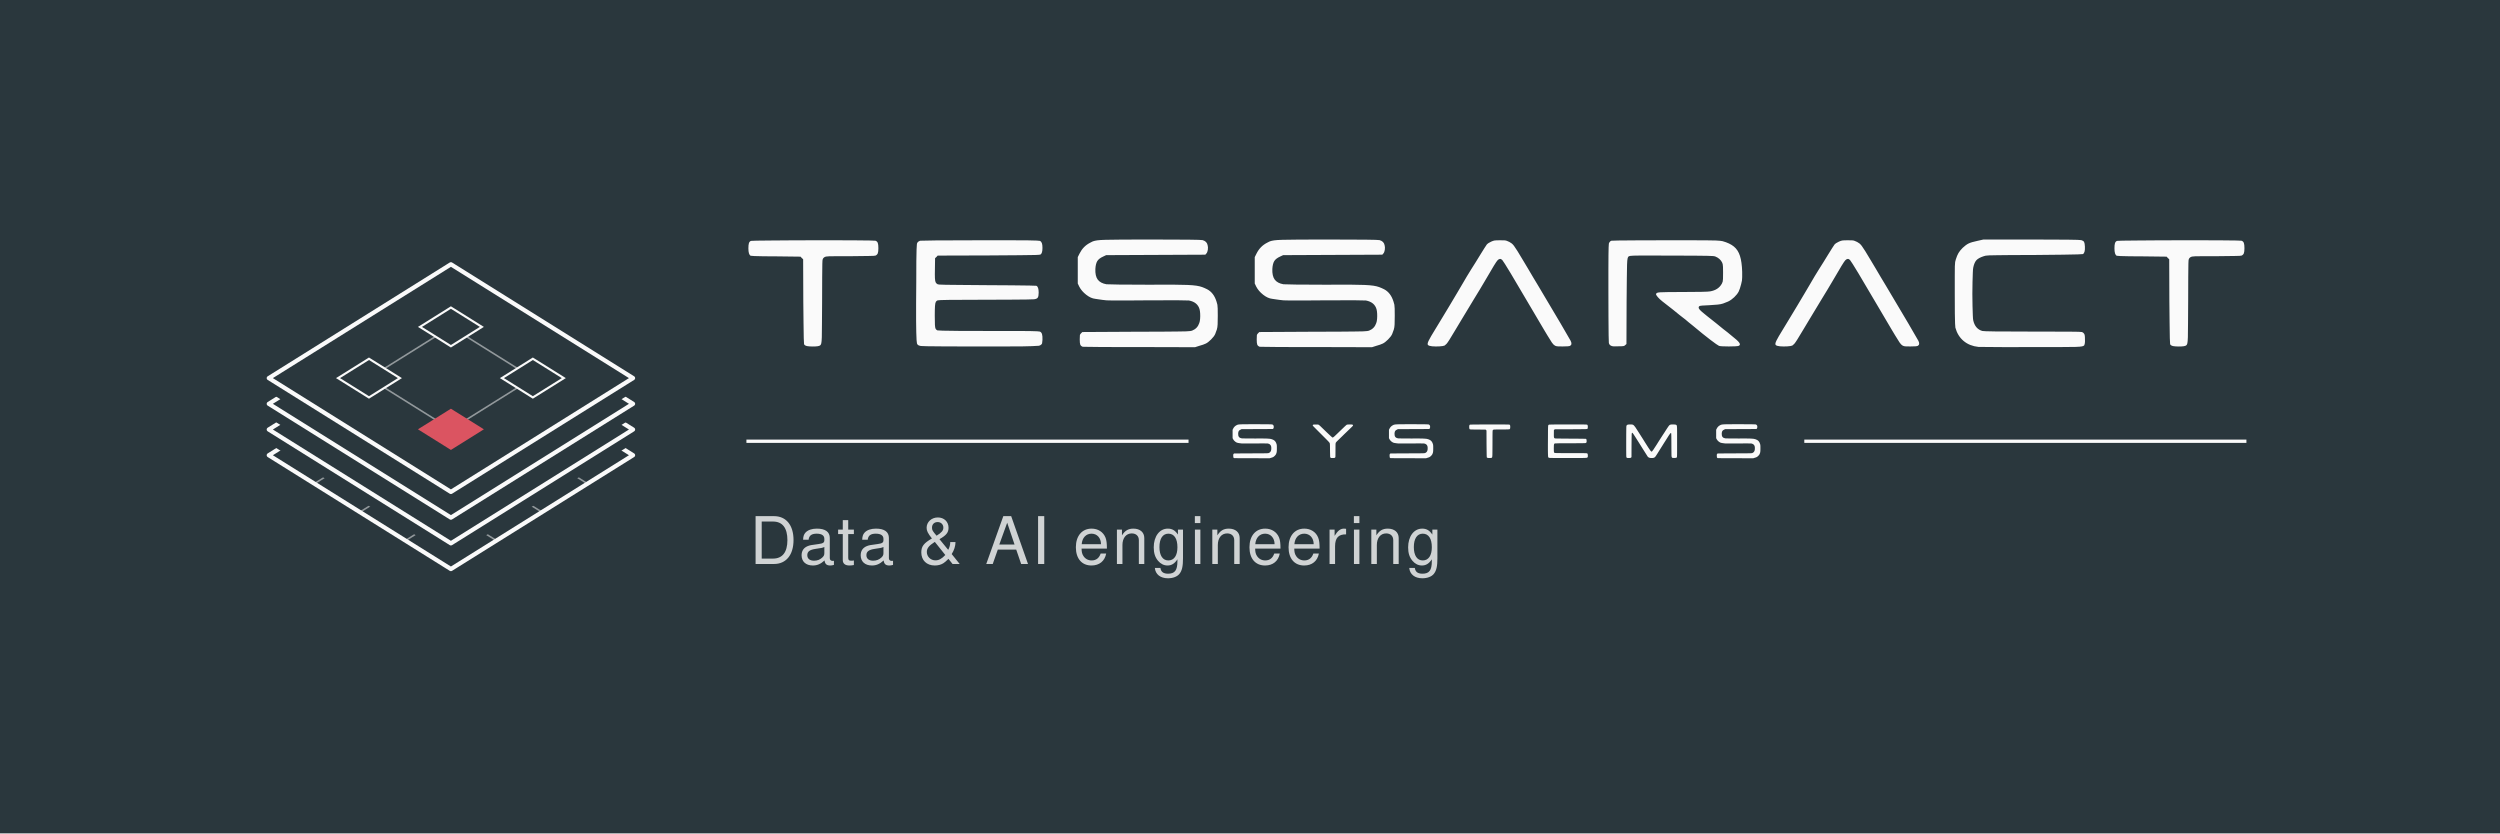
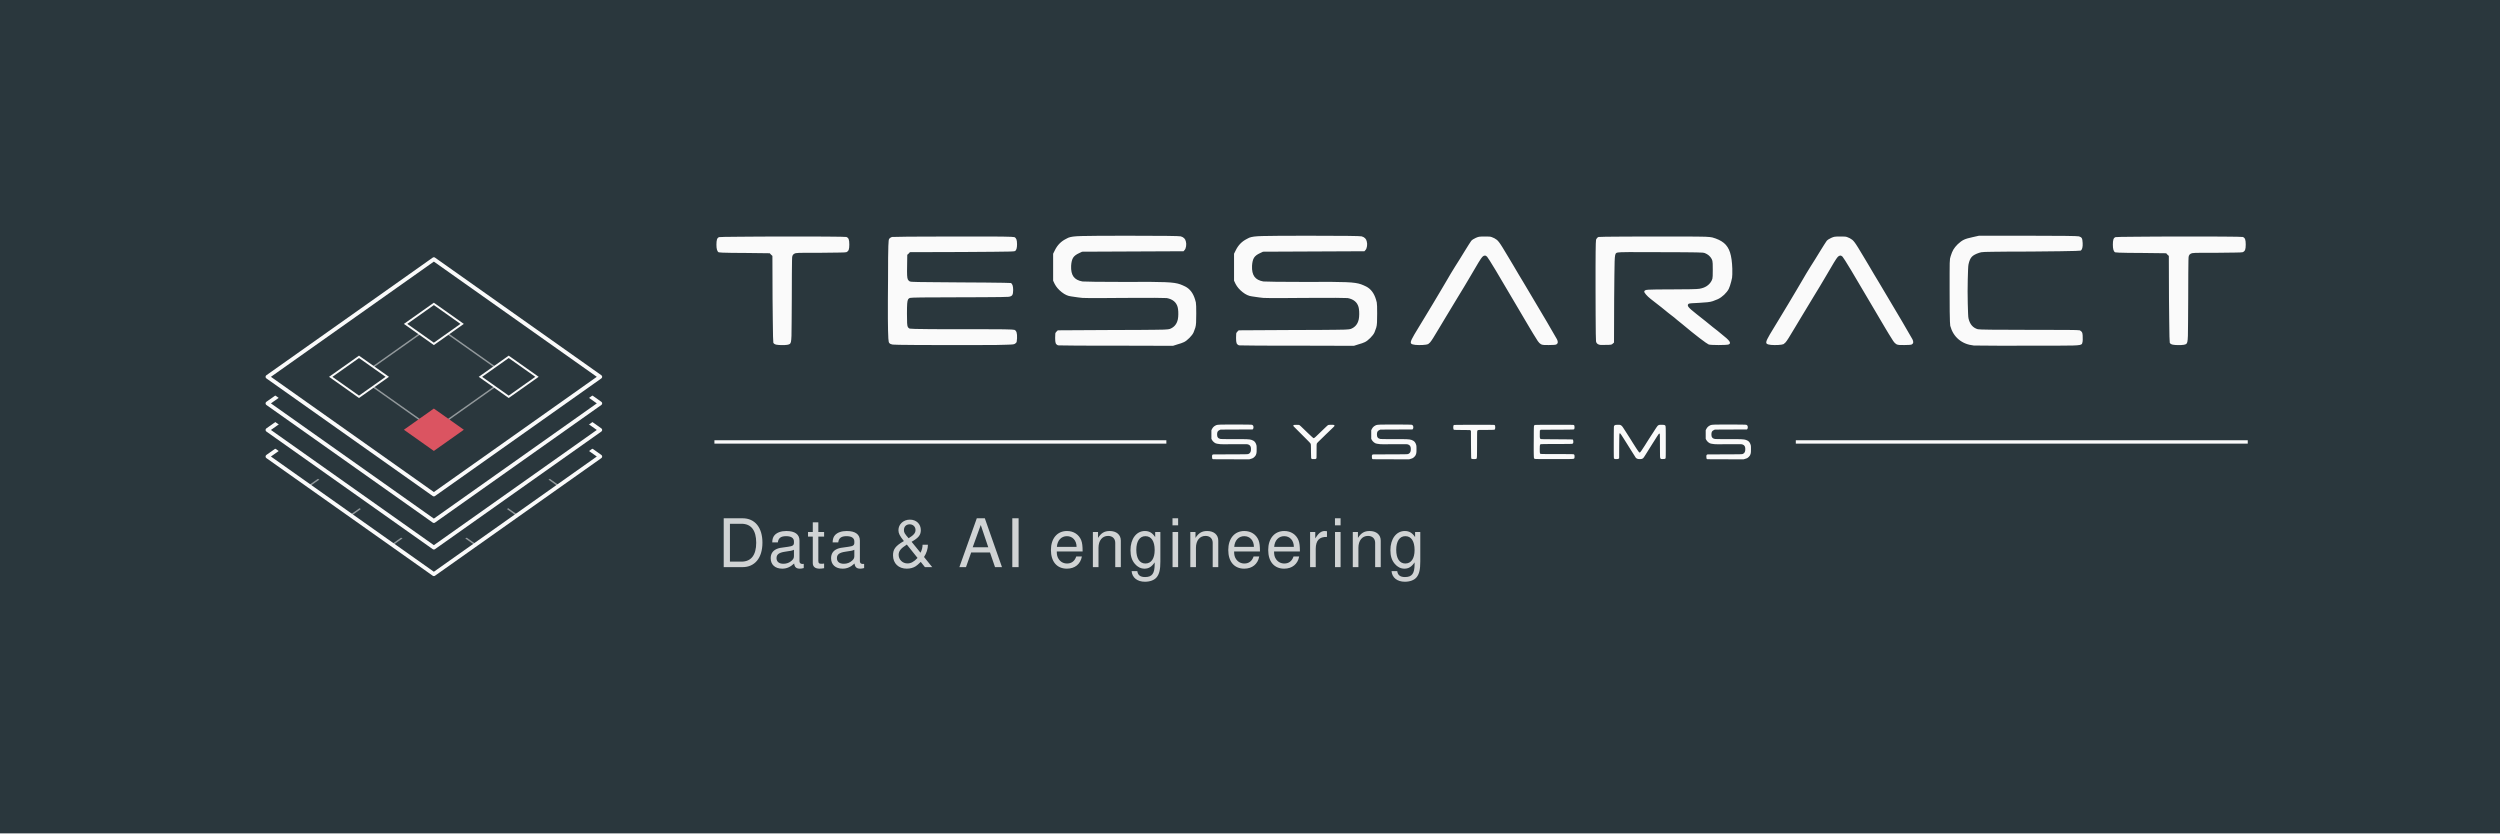
<svg xmlns="http://www.w3.org/2000/svg" viewBox="0 0 1500 500" width="1500" height="500" role="img" aria-label="Tessaract Systems">
  <defs>
    <mask id="xh_m0" maskUnits="userSpaceOnUse" x="0" y="0" width="760" height="610">
      <rect x="0" y="0" width="760" height="610" fill="#fff" />
-       <polygon points="200,210.75 370,317 200,423.25 30,317" fill="#000" stroke="#000" stroke-width="22" stroke-linejoin="round" />
-       <polygon points="200,186.75 370,293 200,399.25 30,293" fill="#000" stroke="#000" stroke-width="22" stroke-linejoin="round" />
-       <polygon points="200,162.75 370,269 200,375.25 30,269" fill="#000" stroke="#000" stroke-width="22" stroke-linejoin="round" />
+       <polygon points="200,198.37 370,318.58 200,438.78 30,318.58" fill="#000" stroke="#000" stroke-width="22" stroke-linejoin="round" />
+       <polygon points="200,171.22 370,291.42 200,411.63 30,291.42" fill="#000" stroke="#000" stroke-width="22" stroke-linejoin="round" />
+       <polygon points="200,144.06 370,264.27 200,384.48 30,264.27" fill="#000" stroke="#000" stroke-width="22" stroke-linejoin="round" />
    </mask>
    <mask id="xh_m1" maskUnits="userSpaceOnUse" x="0" y="0" width="760" height="610">
      <rect x="0" y="0" width="760" height="610" fill="#fff" />
-       <polygon points="200,186.75 370,293 200,399.25 30,293" fill="#000" stroke="#000" stroke-width="22" stroke-linejoin="round" />
-       <polygon points="200,162.75 370,269 200,375.25 30,269" fill="#000" stroke="#000" stroke-width="22" stroke-linejoin="round" />
+       <polygon points="200,171.22 370,291.42 200,411.63 30,291.42" fill="#000" stroke="#000" stroke-width="22" stroke-linejoin="round" />
+       <polygon points="200,144.06 370,264.27 200,384.48 30,264.27" fill="#000" stroke="#000" stroke-width="22" stroke-linejoin="round" />
    </mask>
    <mask id="xh_m2" maskUnits="userSpaceOnUse" x="0" y="0" width="760" height="610">
      <rect x="0" y="0" width="760" height="610" fill="#fff" />
-       <polygon points="200,162.75 370,269 200,375.25 30,269" fill="#000" stroke="#000" stroke-width="22" stroke-linejoin="round" />
+       <polygon points="200,144.06 370,264.27 200,384.48 30,264.27" fill="#000" stroke="#000" stroke-width="22" stroke-linejoin="round" />
    </mask>
  </defs>
  <rect width="1500" height="500" fill="#2A373D" />
-   <g transform="translate(152.3,148.3) scale(0.6426524) translate(-16,-146.75)">
+   <g transform="translate(152.3,146.13) scale(0.5870509) translate(-16,-128.06)">
    <g mask="url(#xh_m0)">
-       <polygon points="200,234.75 370,341 200,447.25 30,341" fill="none" stroke="#FAFAFA" stroke-width="4" stroke-linejoin="round" />
-       <path d="M72.5,367.56 L242.5,261.31 M115,394.12 L285,287.88 M157.5,420.69 L327.5,314.44 M157.5,261.31 L327.5,367.56 M115,287.88 L285,394.12 M72.5,314.44 L242.5,420.69" fill="none" stroke="#FAFAFA" stroke-width="1.5" stroke-linecap="round" opacity=".5" />
+       <polygon points="200,225.52 370,345.73 200,465.94 30,345.73" fill="none" stroke="#FAFAFA" stroke-width="4" stroke-linejoin="round" />
+       <path d="M72.5,375.78 L242.5,255.57 M115,405.83 L285,285.63 M157.5,435.89 L327.5,315.68 M157.5,255.57 L327.5,375.78 M115,285.63 L285,405.83 M72.5,315.68 L242.5,435.89" fill="none" stroke="#FAFAFA" stroke-width="1.5" stroke-linecap="round" opacity=".5" />
    </g>
    <g mask="url(#xh_m1)">
-       <polygon points="200,210.75 370,317 200,423.25 30,317" fill="none" stroke="#FAFAFA" stroke-width="4" stroke-linejoin="round" />
-       <path d="M195.8,319.62 L191.5,263.88" fill="none" stroke="#FAFAFA" stroke-width="2" opacity=".75" />
-       <path d="M195.8,319.62 L289.2,314.38" fill="none" stroke="#FAFAFA" stroke-width="2" opacity=".75" />
-       <path d="M195.8,319.62 L106.5,322.25" fill="none" stroke="#FAFAFA" stroke-width="2" opacity=".75" />
-       <path d="M195.8,319.62 L204.2,372.75" fill="none" stroke="#FAFAFA" stroke-width="2" opacity=".75" />
-       <path d="M191.5,263.88 L289.2,314.38 M204.2,372.75 L106.5,322.25" fill="none" stroke="#FAFAFA" stroke-width="2" opacity=".75" />
-       <ellipse cx="191.5" cy="263.88" rx="10.8" ry="6.75" fill="#2A373D" stroke="#FAFAFA" stroke-width="2" />
-       <ellipse cx="289.2" cy="314.38" rx="10.8" ry="6.75" fill="#2A373D" stroke="#FAFAFA" stroke-width="2" />
-       <ellipse cx="106.5" cy="322.25" rx="10.8" ry="6.75" fill="#2A373D" stroke="#FAFAFA" stroke-width="2" />
-       <ellipse cx="204.2" cy="372.75" rx="10.8" ry="6.75" fill="#2A373D" stroke="#FAFAFA" stroke-width="2" />
-       <ellipse cx="195.8" cy="319.62" rx="15.6" ry="9.75" fill="#FAFAFA" stroke="#FAFAFA" stroke-width="2" />
+       <polygon points="200,198.37 370,318.58 200,438.78 30,318.58" fill="none" stroke="#FAFAFA" stroke-width="4" stroke-linejoin="round" />
+       <path d="M195.8,321.55 L191.5,258.47" fill="none" stroke="#FAFAFA" stroke-width="2" opacity=".75" />
+       <path d="M195.8,321.55 L289.2,315.61" fill="none" stroke="#FAFAFA" stroke-width="2" opacity=".75" />
+       <path d="M195.8,321.55 L106.5,324.52" fill="none" stroke="#FAFAFA" stroke-width="2" opacity=".75" />
+       <path d="M195.8,321.55 L204.2,381.65" fill="none" stroke="#FAFAFA" stroke-width="2" opacity=".75" />
+       <path d="M191.5,258.47 L289.2,315.61 M204.2,381.65 L106.5,324.52" fill="none" stroke="#FAFAFA" stroke-width="2" opacity=".75" />
+       <ellipse cx="191.5" cy="258.47" rx="10.8" ry="7.64" fill="#2A373D" stroke="#FAFAFA" stroke-width="2" />
+       <ellipse cx="289.2" cy="315.61" rx="10.8" ry="7.64" fill="#2A373D" stroke="#FAFAFA" stroke-width="2" />
+       <ellipse cx="106.5" cy="324.52" rx="10.8" ry="7.64" fill="#2A373D" stroke="#FAFAFA" stroke-width="2" />
+       <ellipse cx="204.2" cy="381.65" rx="10.8" ry="7.64" fill="#2A373D" stroke="#FAFAFA" stroke-width="2" />
+       <ellipse cx="195.8" cy="321.55" rx="15.6" ry="11.03" fill="#FAFAFA" stroke="#FAFAFA" stroke-width="2" />
    </g>
    <g mask="url(#xh_m2)">
-       <polygon points="200,186.75 370,293 200,399.25 30,293" fill="none" stroke="#FAFAFA" stroke-width="4" stroke-linejoin="round" />
-       <polygon points="200,220.75 315.6,293 200,365.25 84.4,293" fill="none" stroke="#FAFAFA" stroke-width="2" stroke-dasharray="7 8" opacity=".75" />
-       <polygon points="200,259 254.4,293 200,327 145.6,293" fill="none" stroke="#FAFAFA" stroke-width="2" opacity=".75" />
-       <ellipse cx="200" cy="293" rx="9.6" ry="6" fill="#DB5461" />
+       <polygon points="200,171.22 370,291.42 200,411.63 30,291.42" fill="none" stroke="#FAFAFA" stroke-width="4" stroke-linejoin="round" />
+       <polygon points="200,209.68 315.6,291.42 200,373.17 84.4,291.42" fill="none" stroke="#FAFAFA" stroke-width="2" stroke-dasharray="7 8" opacity=".75" />
+       <polygon points="200,252.96 254.4,291.42 200,329.89 145.6,291.42" fill="none" stroke="#FAFAFA" stroke-width="2" opacity=".75" />
+       <ellipse cx="200" cy="291.42" rx="9.6" ry="6.79" fill="#DB5461" />
    </g>
    <g>
-       <polygon points="200,162.75 370,269 200,375.25 30,269" fill="none" stroke="#FAFAFA" stroke-width="4" stroke-linejoin="round" />
-       <polygon points="200,221.19 276.5,269 200,316.81 123.5,269" fill="none" stroke="#FAFAFA" stroke-width="1.5" opacity=".5" />
-       <polygon points="200,203.12 228.9,221.19 200,239.25 171.1,221.19" fill="#2A373D" stroke="#FAFAFA" stroke-width="2" />
-       <polygon points="276.5,250.94 305.4,269 276.5,287.06 247.6,269" fill="#2A373D" stroke="#FAFAFA" stroke-width="2" />
-       <polygon points="123.5,250.94 152.4,269 123.5,287.06 94.6,269" fill="#2A373D" stroke="#FAFAFA" stroke-width="2" />
-       <polygon points="200,298.75 228.9,316.81 200,334.88 171.1,316.81" fill="#DB5461" stroke="#DB5461" stroke-width="2" />
+       <polygon points="200,144.06 370,264.27 200,384.48 30,264.27" fill="none" stroke="#FAFAFA" stroke-width="4" stroke-linejoin="round" />
+       <polygon points="200,210.18 276.5,264.27 200,318.36 123.5,264.27" fill="none" stroke="#FAFAFA" stroke-width="1.5" opacity=".5" />
+       <polygon points="200,189.74 228.9,210.18 200,230.61 171.1,210.18" fill="#2A373D" stroke="#FAFAFA" stroke-width="2" />
+       <polygon points="276.5,243.84 305.4,264.27 276.5,284.71 247.6,264.27" fill="#2A373D" stroke="#FAFAFA" stroke-width="2" />
+       <polygon points="123.5,243.84 152.4,264.27 123.5,284.71 94.6,264.27" fill="#2A373D" stroke="#FAFAFA" stroke-width="2" />
+       <polygon points="200,297.93 228.9,318.36 200,338.8 171.1,318.36" fill="#DB5461" stroke="#DB5461" stroke-width="2" />
    </g>
  </g>
-   <g transform="translate(447.85,143.71) scale(0.45) translate(-0,-699.26)">wordmark: the generator composes this with a freshly drawn mark.
+   <g transform="translate(428.65,141.44) scale(0.46) translate(-0,-699.26)">wordmark: the generator composes this with a freshly drawn mark.
<path d="M76.852 -3.034Q76.65 -3.236 76.448 -11.123Q76.245 -19.011 76.144 -31.853Q76.043 -44.696 75.841 -60.268L75.639 -116.289L73.819 -117.907L72.201 -119.728L39.437 -120.132Q30.336 -120.132 22.853 -120.233Q15.37 -120.334 10.618 -120.537Q5.865 -120.739 5.663 -120.941Q2.629 -122.357 2.629 -130.851Q2.629 -135.502 3.337 -137.727Q4.045 -139.952 6.067 -140.761Q6.472 -140.963 13.55 -141.064Q20.629 -141.165 32.46 -141.266Q44.291 -141.368 58.853 -141.469Q73.414 -141.57 88.987 -141.57Q104.559 -141.57 119.121 -141.57Q133.682 -141.57 145.513 -141.469Q157.345 -141.368 164.524 -141.266Q171.704 -141.165 172.108 -140.963Q174.333 -140.154 175.142 -138.031Q175.951 -135.907 175.951 -131.053Q175.951 -126.199 175.142 -124.177Q174.333 -122.154 172.108 -121.143Q171.299 -120.739 162.906 -120.638Q154.513 -120.537 138.132 -120.334Q126.806 -120.334 120.334 -120.334Q113.863 -120.334 110.526 -120.233Q107.189 -120.132 105.975 -119.829Q104.762 -119.525 104.155 -119.121Q102.335 -118.11 101.728 -116.289Q101.323 -115.683 101.222 -110.121Q101.121 -104.559 101.02 -92.627Q100.919 -80.695 100.919 -60.673Q100.717 -41.257 100.717 -29.629Q100.717 -18 100.515 -12.135Q100.312 -6.27 99.807 -4.146Q99.301 -2.022 98.29 -1.416Q98.088 -1.213 97.076 -0.809Q95.661 -0.202 91.717 0.0Q87.773 0.202 83.931 -0.101Q80.088 -0.404 79.077 -1.011Q77.257 -1.82 76.852 -3.034Z M228.284 -2.427Q227.677 -3.034 227.374 -4.146Q227.071 -5.258 226.869 -8.595Q226.666 -11.932 226.464 -19.213Q226.262 -23.662 226.262 -34.078Q226.262 -44.493 226.262 -58.044Q226.262 -71.594 226.464 -85.751Q226.464 -103.548 226.565 -113.863Q226.666 -124.177 226.869 -129.233Q227.071 -134.289 227.273 -136.008Q227.475 -137.727 227.88 -138.334Q229.093 -140.154 231.52 -140.963Q232.734 -141.165 252.452 -141.368Q272.171 -141.57 311.406 -141.57Q335.877 -141.57 351.248 -141.57Q366.618 -141.57 375.112 -141.469Q383.606 -141.368 387.045 -141.165Q390.483 -140.963 391.292 -140.761Q393.112 -139.952 393.921 -137.828Q394.73 -135.705 394.73 -131.458Q394.73 -124.177 392.101 -122.559Q391.494 -122.154 385.123 -121.952Q378.753 -121.75 363.787 -121.649Q348.821 -121.548 322.731 -121.346L254.98 -121.143L253.362 -119.323L251.542 -117.705L251.34 -103.346Q251.138 -95.256 251.34 -91.211Q251.542 -87.167 252.25 -85.65Q252.958 -84.133 254.576 -83.122Q255.182 -82.717 257.407 -82.515Q259.632 -82.313 266.002 -82.212Q272.373 -82.11 285.519 -82.009Q298.665 -81.908 321.114 -81.706Q338.911 -81.706 353.675 -81.504Q368.438 -81.301 377.438 -81.2Q386.438 -81.099 386.64 -80.897Q389.674 -79.481 389.674 -71.796Q389.674 -66.942 388.46 -65.122Q387.247 -63.302 383.404 -62.897Q382.393 -62.695 373.292 -62.594Q364.191 -62.493 349.832 -62.392Q335.473 -62.291 318.484 -62.291Q285.317 -62.291 270.755 -62.088Q256.194 -61.886 254.98 -61.482Q253.362 -60.875 252.553 -59.459Q251.744 -58.044 251.441 -53.999Q251.138 -49.954 251.138 -41.055Q251.138 -32.763 251.34 -28.82Q251.542 -24.876 252.25 -23.561Q252.958 -22.247 254.576 -21.438Q255.182 -21.235 261.755 -21.033Q268.328 -20.831 282.991 -20.73Q297.653 -20.629 322.731 -20.629Q343.765 -20.629 356.91 -20.629Q370.056 -20.629 377.337 -20.528Q384.618 -20.426 387.55 -20.224Q390.483 -20.022 391.292 -19.82Q393.314 -19.011 394.123 -16.483Q394.932 -13.955 394.73 -8.696Q394.528 -5.258 394.224 -4.146Q393.921 -3.034 392.707 -2.225Q391.696 -1.213 389.775 -0.91Q387.854 -0.607 380.573 -0.404Q377.539 -0.202 368.337 -0.101Q359.135 0.0 345.888 0.0Q332.641 0.0 317.574 0.0Q302.507 0.0 287.845 0.0Q273.182 0.0 260.845 -0.101Q248.508 -0.202 240.823 -0.303Q233.138 -0.404 232.531 -0.607Q229.7 -1.011 228.284 -2.427Z M444.434 -9.303Q444.434 -13.955 444.636 -15.067Q444.838 -16.179 446.052 -17.393L447.872 -19.213L519.466 -19.618Q539.892 -19.618 553.24 -19.719Q566.588 -19.82 574.476 -19.921Q582.363 -20.022 586.206 -20.123Q590.048 -20.224 591.666 -20.528Q593.284 -20.831 594.093 -21.033Q601.374 -23.865 603.801 -31.145Q604.61 -33.168 604.913 -36.707Q605.217 -40.246 605.014 -43.786Q604.812 -47.325 604.205 -49.549Q601.576 -59.055 590.048 -61.279Q588.228 -61.482 574.678 -61.583Q561.128 -61.684 534.027 -61.482Q516.837 -61.279 506.118 -61.279Q495.399 -61.279 489.332 -61.279Q483.264 -61.279 480.13 -61.482Q476.995 -61.684 474.77 -62.088Q471.939 -62.493 469.107 -62.897Q466.276 -63.302 465.063 -63.504Q459.198 -64.111 453.029 -68.965Q446.861 -73.819 443.827 -79.684L441.805 -83.931V-119.121L444.232 -123.975Q449.085 -133.682 458.389 -138.334Q459.4 -138.941 460.31 -139.345Q461.22 -139.75 462.029 -140.154Q464.254 -140.963 467.793 -141.469Q471.332 -141.974 478.815 -142.176Q486.298 -142.379 500.455 -142.48Q514.612 -142.581 538.072 -142.581Q605.823 -142.581 608.25 -141.772Q613.913 -140.154 614.924 -135.098Q615.733 -132.267 615.228 -128.93Q614.722 -125.593 613.306 -123.975L611.891 -122.357L479.624 -121.75L475.781 -119.93Q469.916 -117.301 467.793 -113.761Q465.669 -110.222 465.265 -103.346Q464.86 -94.043 468.4 -89.189Q471.939 -84.335 480.029 -82.919Q482.051 -82.717 496.714 -82.515Q511.376 -82.313 536.252 -82.313Q555.263 -82.515 567.701 -82.414Q580.139 -82.313 587.824 -82.009Q595.509 -81.706 600.059 -80.998Q604.61 -80.29 607.644 -79.178Q610.677 -78.066 614.318 -76.245Q623.216 -71.594 626.857 -59.662Q627.666 -57.437 627.969 -55.617Q628.272 -53.797 628.373 -50.561Q628.475 -47.325 628.475 -40.853Q628.475 -33.37 628.272 -29.325Q628.07 -25.28 627.261 -22.651Q626.452 -20.022 625.036 -16.584Q623.621 -13.348 619.576 -9.303Q615.531 -5.258 612.497 -3.843Q611.284 -3.236 608.756 -2.326Q606.228 -1.416 603.801 -0.809L598.138 1.011L523.915 0.809Q508.545 0.809 494.994 0.809Q481.444 0.809 471.029 0.708Q460.613 0.607 454.546 0.506Q448.479 0.404 448.276 0.404Q445.85 -0.607 445.142 -2.427Q444.434 -4.247 444.434 -9.303Z M680.403 -9.303Q680.403 -13.955 680.606 -15.067Q680.808 -16.179 682.021 -17.393L683.841 -19.213L755.435 -19.618Q775.862 -19.618 789.21 -19.719Q802.558 -19.82 810.445 -19.921Q818.333 -20.022 822.175 -20.123Q826.018 -20.224 827.636 -20.528Q829.254 -20.831 830.063 -21.033Q837.343 -23.865 839.77 -31.145Q840.579 -33.168 840.883 -36.707Q841.186 -40.246 840.984 -43.786Q840.782 -47.325 840.175 -49.549Q837.546 -59.055 826.018 -61.279Q824.198 -61.482 810.647 -61.583Q797.097 -61.684 769.997 -61.482Q752.806 -61.279 742.087 -61.279Q731.368 -61.279 725.301 -61.279Q719.234 -61.279 716.099 -61.482Q712.964 -61.684 710.74 -62.088Q707.908 -62.493 705.077 -62.897Q702.245 -63.302 701.032 -63.504Q695.167 -64.111 688.999 -68.965Q682.83 -73.819 679.797 -79.684L677.774 -83.931V-119.121L680.201 -123.975Q685.055 -133.682 694.358 -138.334Q695.369 -138.941 696.279 -139.345Q697.189 -139.75 697.998 -140.154Q700.223 -140.963 703.762 -141.469Q707.302 -141.974 714.785 -142.176Q722.267 -142.379 736.424 -142.48Q750.581 -142.581 774.042 -142.581Q841.793 -142.581 844.22 -141.772Q849.883 -140.154 850.894 -135.098Q851.703 -132.267 851.197 -128.93Q850.691 -125.593 849.276 -123.975L847.86 -122.357L715.593 -121.75L711.751 -119.93Q705.886 -117.301 703.762 -113.761Q701.639 -110.222 701.234 -103.346Q700.83 -94.043 704.369 -89.189Q707.908 -84.335 715.998 -82.919Q718.02 -82.717 732.683 -82.515Q747.346 -82.313 772.221 -82.313Q791.232 -82.515 803.67 -82.414Q816.108 -82.313 823.793 -82.009Q831.478 -81.706 836.029 -80.998Q840.579 -80.29 843.613 -79.178Q846.647 -78.066 850.287 -76.245Q859.186 -71.594 862.826 -59.662Q863.635 -57.437 863.938 -55.617Q864.242 -53.797 864.343 -50.561Q864.444 -47.325 864.444 -40.853Q864.444 -33.37 864.242 -29.325Q864.039 -25.28 863.231 -22.651Q862.422 -20.022 861.006 -16.584Q859.59 -13.348 855.545 -9.303Q851.5 -5.258 848.467 -3.843Q847.253 -3.236 844.725 -2.326Q842.197 -1.416 839.77 -0.809L834.108 1.011L759.885 0.809Q744.514 0.809 730.964 0.809Q717.414 0.809 706.998 0.708Q696.583 0.607 690.515 0.506Q684.448 0.404 684.246 0.404Q681.819 -0.607 681.111 -2.427Q680.403 -4.247 680.403 -9.303Z M918.193 -22.449Q921.631 -28.112 926.788 -36.606Q931.945 -45.1 937.406 -54.201Q942.866 -63.302 947.518 -71.189Q952.17 -79.077 954.799 -83.526Q957.226 -87.975 960.664 -93.537Q964.102 -99.099 966.327 -102.739Q968.551 -106.177 972.192 -112.042Q975.832 -117.907 978.663 -122.559Q981.495 -127.211 984.023 -131.154Q986.551 -135.098 987.158 -135.907Q988.978 -137.929 993.023 -139.75Q995.652 -140.963 997.472 -141.266Q999.292 -141.57 1004.955 -141.57Q1008.798 -141.57 1010.618 -141.469Q1012.438 -141.368 1013.752 -140.862Q1015.067 -140.356 1017.292 -139.345Q1019.112 -138.334 1020.426 -137.323Q1021.741 -136.311 1023.46 -134.087Q1025.179 -131.862 1028.112 -127.109Q1031.044 -122.357 1036.1 -113.863Q1038.527 -109.818 1041.965 -104.054Q1045.403 -98.29 1048.943 -92.223Q1052.482 -86.155 1055.516 -81.301Q1074.324 -49.752 1085.65 -30.539Q1096.975 -11.326 1098.998 -7.483Q1101.425 -2.629 1098.189 -0.809Q1096.773 0.0 1088.279 0.0Q1084.436 0.0 1082.11 -0.101Q1079.785 -0.202 1078.167 -1.011Q1075.942 -2.225 1073.92 -5.258Q1071.897 -8.292 1067.852 -14.966Q1066.639 -16.988 1063.605 -22.044Q1060.572 -27.1 1056.729 -33.673Q1052.886 -40.246 1049.044 -46.718Q1028.82 -81.301 1019.112 -97.38Q1009.404 -113.458 1007.786 -115.278Q1004.753 -118.312 1001.517 -114.874Q1000.303 -113.66 996.461 -107.391Q992.618 -101.121 987.764 -92.627Q986.753 -91.009 984.124 -86.459Q981.495 -81.908 977.753 -75.74Q974.012 -69.571 970.169 -63.302Q966.327 -56.83 961.675 -49.246Q957.023 -41.662 952.877 -34.685Q948.732 -27.707 945.9 -23.056Q940.237 -13.55 937.507 -9.202Q934.777 -4.854 933.462 -3.438Q932.148 -2.022 930.934 -1.213Q929.114 -0.404 924.058 -0.101Q919.002 0.202 914.35 -0.202Q910.103 -0.607 908.789 -1.921Q907.474 -3.236 909.699 -7.786Q911.923 -12.337 918.193 -22.449Z M1149.915 -4.854Q1149.713 -5.461 1149.612 -14.865Q1149.511 -24.269 1149.41 -39.235Q1149.309 -54.201 1149.309 -71.998Q1149.309 -90.605 1149.309 -102.537Q1149.309 -114.469 1149.41 -121.548Q1149.511 -128.626 1149.612 -132.165Q1149.713 -135.705 1149.915 -136.918Q1150.117 -138.132 1150.522 -138.536Q1151.533 -140.356 1153.151 -140.963Q1153.556 -141.165 1162.657 -141.266Q1171.757 -141.368 1187.836 -141.469Q1203.914 -141.57 1225.756 -141.57Q1246.587 -141.57 1259.935 -141.57Q1273.283 -141.57 1281.07 -141.469Q1288.856 -141.368 1292.698 -141.266Q1296.541 -141.165 1298.361 -140.862Q1300.181 -140.559 1301.597 -140.356Q1311.103 -137.727 1316.664 -133.177Q1322.226 -128.626 1324.754 -120.638Q1327.282 -112.649 1327.686 -99.503Q1327.686 -94.852 1327.686 -92.324Q1327.686 -89.796 1327.383 -87.874Q1327.08 -85.953 1326.271 -82.919Q1325.664 -80.29 1324.653 -77.358Q1323.642 -74.425 1323.035 -73.212Q1321.012 -69.369 1317.069 -65.628Q1313.125 -61.886 1308.878 -59.864Q1305.237 -58.246 1302.204 -57.235Q1299.17 -56.223 1295.024 -55.819Q1290.878 -55.414 1284.002 -55.01Q1271.665 -54.605 1270.654 -53.797Q1268.632 -52.179 1270.654 -49.549Q1272.676 -46.92 1280.968 -40.449Q1284.002 -38.022 1286.732 -35.898Q1289.463 -33.774 1293.103 -30.842Q1296.743 -27.909 1302.406 -23.258Q1305.035 -21.235 1308.271 -18.707Q1311.507 -16.179 1313.529 -14.359Q1321.619 -8.09 1323.743 -5.056Q1325.866 -2.022 1323.035 -0.809Q1322.024 -0.404 1318.282 -0.202Q1314.541 0.0 1309.889 0.0Q1305.237 0.0 1301.395 -0.202Q1297.552 -0.404 1296.743 -0.809Q1294.519 -1.82 1285.215 -8.899Q1275.912 -15.977 1262.16 -27.505Q1258.924 -30.134 1255.89 -32.561Q1252.857 -34.988 1251.845 -35.999Q1250.632 -36.808 1248.306 -38.729Q1245.98 -40.651 1243.756 -42.269Q1240.115 -45.302 1235.565 -48.943Q1231.014 -52.583 1221.307 -60.066Q1217.464 -63.1 1215.138 -65.83Q1212.813 -68.56 1212.813 -69.774Q1213.015 -70.785 1214.026 -71.392Q1215.037 -71.998 1218.475 -72.201Q1221.914 -72.403 1229.194 -72.504Q1236.475 -72.605 1249.216 -72.605Q1263.373 -72.605 1273.182 -72.807Q1282.991 -73.01 1284.811 -73.414Q1295.934 -75.234 1300.586 -83.728Q1301.395 -85.346 1301.698 -86.459Q1302.002 -87.571 1302.103 -90.099Q1302.204 -92.627 1302.204 -98.29Q1302.204 -103.548 1302.103 -106.076Q1302.002 -108.604 1301.698 -109.818Q1301.395 -111.031 1300.788 -112.245Q1297.957 -117.503 1291.889 -119.93Q1290.878 -120.334 1288.755 -120.537Q1286.631 -120.739 1281.07 -120.84Q1275.508 -120.941 1264.587 -121.042Q1253.666 -121.143 1234.857 -121.143Q1206.543 -121.346 1193.195 -121.244Q1179.847 -121.143 1178.431 -120.739Q1177.825 -120.537 1177.319 -120.435Q1176.813 -120.334 1176.409 -120.132Q1175.398 -119.525 1174.892 -117.301Q1174.387 -115.076 1174.184 -109.009Q1173.982 -102.941 1173.881 -91.211Q1173.78 -79.481 1173.578 -59.864L1173.375 -3.236L1171.757 -1.82Q1170.948 -0.809 1169.432 -0.506Q1167.915 -0.202 1162.454 -0.202Q1156.994 0.0 1155.376 -0.202Q1153.758 -0.404 1152.342 -1.213Q1150.32 -2.427 1149.915 -4.854Z M1381.84 -22.449Q1385.278 -28.112 1390.435 -36.606Q1395.592 -45.1 1401.053 -54.201Q1406.513 -63.302 1411.165 -71.189Q1415.817 -79.077 1418.446 -83.526Q1420.873 -87.975 1424.311 -93.537Q1427.749 -99.099 1429.974 -102.739Q1432.198 -106.177 1435.839 -112.042Q1439.479 -117.907 1442.31 -122.559Q1445.142 -127.211 1447.67 -131.154Q1450.198 -135.098 1450.805 -135.907Q1452.625 -137.929 1456.67 -139.75Q1459.299 -140.963 1461.119 -141.266Q1462.939 -141.57 1468.602 -141.57Q1472.444 -141.57 1474.265 -141.469Q1476.085 -141.368 1477.399 -140.862Q1478.714 -140.356 1480.939 -139.345Q1482.759 -138.334 1484.073 -137.323Q1485.388 -136.311 1487.107 -134.087Q1488.826 -131.862 1491.759 -127.109Q1494.691 -122.357 1499.747 -113.863Q1502.174 -109.818 1505.612 -104.054Q1509.05 -98.29 1512.59 -92.223Q1516.129 -86.155 1519.162 -81.301Q1537.971 -49.752 1549.297 -30.539Q1560.622 -11.326 1562.645 -7.483Q1565.072 -2.629 1561.836 -0.809Q1560.42 0.0 1551.926 0.0Q1548.083 0.0 1545.757 -0.101Q1543.432 -0.202 1541.814 -1.011Q1539.589 -2.225 1537.567 -5.258Q1535.544 -8.292 1531.499 -14.966Q1530.286 -16.988 1527.252 -22.044Q1524.219 -27.1 1520.376 -33.673Q1516.533 -40.246 1512.691 -46.718Q1492.466 -81.301 1482.759 -97.38Q1473.051 -113.458 1471.433 -115.278Q1468.4 -118.312 1465.164 -114.874Q1463.95 -113.66 1460.108 -107.391Q1456.265 -101.121 1451.411 -92.627Q1450.4 -91.009 1447.771 -86.459Q1445.142 -81.908 1441.4 -75.74Q1437.659 -69.571 1433.816 -63.302Q1429.974 -56.83 1425.322 -49.246Q1420.67 -41.662 1416.524 -34.685Q1412.378 -27.707 1409.547 -23.056Q1403.884 -13.55 1401.154 -9.202Q1398.424 -4.854 1397.109 -3.438Q1395.795 -2.022 1394.581 -1.213Q1392.761 -0.404 1387.705 -0.101Q1382.649 0.202 1377.997 -0.202Q1373.75 -0.607 1372.436 -1.921Q1371.121 -3.236 1373.346 -7.786Q1375.57 -12.337 1381.84 -22.449Z M1611.944 -25.078Q1611.742 -26.494 1611.54 -30.64Q1611.337 -34.786 1611.236 -44.089Q1611.135 -53.392 1611.135 -70.178Q1611.135 -85.346 1611.135 -93.942Q1611.135 -102.537 1611.236 -106.683Q1611.337 -110.829 1611.641 -112.649Q1611.944 -114.469 1612.551 -116.087Q1614.169 -121.346 1616.09 -124.581Q1618.011 -127.817 1621.652 -131.458Q1625.899 -135.502 1629.64 -137.323Q1633.382 -139.143 1641.269 -140.761L1649.359 -142.581H1713.47Q1744.009 -142.581 1761.3 -142.379Q1778.592 -142.176 1779.805 -141.772Q1782.637 -140.963 1783.547 -139.345Q1784.457 -137.727 1784.659 -133.076Q1785.064 -124.986 1782.03 -123.166Q1781.423 -122.963 1775.255 -122.761Q1769.087 -122.559 1755.132 -122.357Q1741.177 -122.154 1717.11 -121.952Q1698.504 -121.952 1686.572 -121.851Q1674.639 -121.75 1667.662 -121.649Q1660.685 -121.548 1657.247 -121.447Q1653.808 -121.346 1652.393 -121.042Q1650.977 -120.739 1649.764 -120.334Q1642.887 -118.11 1640.056 -115.076Q1637.225 -112.042 1635.809 -105.368Q1635.404 -103.75 1635.202 -98.492Q1635 -93.234 1634.798 -85.751Q1634.595 -78.268 1634.595 -69.976Q1634.595 -61.684 1634.798 -54.201Q1635 -46.718 1635.202 -41.359Q1635.404 -35.999 1635.809 -34.583Q1638.438 -23.258 1647.943 -20.629Q1649.157 -20.224 1665.033 -20.022Q1680.909 -19.82 1714.683 -19.82Q1748.66 -19.82 1764.233 -19.719Q1779.805 -19.618 1780.817 -19.213Q1782.839 -18.404 1783.85 -16.584Q1784.457 -15.573 1784.659 -12.64Q1784.862 -9.708 1784.76 -6.674Q1784.659 -3.64 1784.053 -2.427Q1784.053 -2.225 1783.951 -1.921Q1783.85 -1.618 1783.648 -1.416Q1783.041 -0.607 1780.817 -0.101Q1778.592 0.404 1771.918 0.607Q1765.244 0.809 1751.492 0.809Q1737.739 0.809 1714.279 0.809Q1696.077 1.011 1680.302 0.91Q1664.527 0.809 1654.314 0.708Q1644.101 0.607 1642.685 0.607Q1630.955 -0.607 1622.966 -7.281Q1614.978 -13.955 1611.944 -25.078Z M1898.272 -3.034Q1898.07 -3.236 1897.868 -11.123Q1897.665 -19.011 1897.564 -31.853Q1897.463 -44.696 1897.261 -60.268L1897.059 -116.289L1895.238 -117.907L1893.62 -119.728L1860.857 -120.132Q1851.756 -120.132 1844.273 -120.233Q1836.79 -120.334 1832.038 -120.537Q1827.285 -120.739 1827.083 -120.941Q1824.049 -122.357 1824.049 -130.851Q1824.049 -135.502 1824.757 -137.727Q1825.465 -139.952 1827.487 -140.761Q1827.892 -140.963 1834.97 -141.064Q1842.049 -141.165 1853.88 -141.266Q1865.711 -141.368 1880.272 -141.469Q1894.834 -141.57 1910.407 -141.57Q1925.979 -141.57 1940.541 -141.57Q1955.102 -141.57 1966.933 -141.469Q1978.765 -141.368 1985.944 -141.266Q1993.124 -141.165 1993.528 -140.963Q1995.753 -140.154 1996.562 -138.031Q1997.371 -135.907 1997.371 -131.053Q1997.371 -126.199 1996.562 -124.177Q1995.753 -122.154 1993.528 -121.143Q1992.719 -120.739 1984.326 -120.638Q1975.933 -120.537 1959.551 -120.334Q1948.226 -120.334 1941.754 -120.334Q1935.282 -120.334 1931.945 -120.233Q1928.608 -120.132 1927.395 -119.829Q1926.181 -119.525 1925.575 -119.121Q1923.755 -118.11 1923.148 -116.289Q1922.743 -115.683 1922.642 -110.121Q1922.541 -104.559 1922.44 -92.627Q1922.339 -80.695 1922.339 -60.673Q1922.137 -41.257 1922.137 -29.629Q1922.137 -18 1921.934 -12.135Q1921.732 -6.27 1921.227 -4.146Q1920.721 -2.022 1919.71 -1.416Q1919.507 -1.213 1918.496 -0.809Q1917.081 -0.202 1913.137 0.0Q1909.193 0.202 1905.351 -0.101Q1901.508 -0.404 1900.497 -1.011Q1898.677 -1.82 1898.272 -3.034Z" fill="#FAFAFA" transform="translate(0,841.841)" />
    <path d="M3.581 -2.941Q3.581 -4.412 3.645 -4.764Q3.709 -5.116 4.092 -5.499L4.668 -6.075L27.304 -6.203Q33.763 -6.203 37.983 -6.235Q42.203 -6.267 44.697 -6.299Q47.191 -6.33 48.406 -6.362Q49.621 -6.394 50.132 -6.49Q50.644 -6.586 50.9 -6.65Q53.202 -7.545 53.969 -9.847Q54.225 -10.487 54.321 -11.606Q54.417 -12.725 54.353 -13.844Q54.289 -14.963 54.097 -15.666Q53.266 -18.672 49.621 -19.375Q49.045 -19.439 44.761 -19.471Q40.477 -19.503 31.908 -19.439Q26.473 -19.375 23.084 -19.375Q19.695 -19.375 17.777 -19.375Q15.858 -19.375 14.867 -19.439Q13.876 -19.503 13.173 -19.631Q12.277 -19.759 11.382 -19.887Q10.487 -20.015 10.103 -20.079Q8.249 -20.27 6.299 -21.805Q4.348 -23.34 3.389 -25.194L2.75 -26.537V-37.663L3.517 -39.198Q5.052 -42.267 7.993 -43.738Q8.313 -43.93 8.601 -44.058Q8.888 -44.186 9.144 -44.313Q9.847 -44.569 10.966 -44.729Q12.085 -44.889 14.451 -44.953Q16.817 -45.017 21.293 -45.049Q25.77 -45.081 33.187 -45.081Q54.608 -45.081 55.376 -44.825Q57.166 -44.313 57.486 -42.715Q57.742 -41.82 57.582 -40.765Q57.422 -39.709 56.974 -39.198L56.527 -38.686L14.707 -38.494L13.492 -37.919Q11.638 -37.088 10.966 -35.969Q10.295 -34.85 10.167 -32.676Q10.039 -29.734 11.158 -28.199Q12.277 -26.665 14.835 -26.217Q15.475 -26.153 20.11 -26.089Q24.746 -26.025 32.612 -26.025Q38.622 -26.089 42.555 -26.057Q46.488 -26.025 48.917 -25.929Q51.347 -25.834 52.786 -25.61Q54.225 -25.386 55.184 -25.034Q56.143 -24.683 57.294 -24.107Q60.108 -22.636 61.259 -18.864Q61.514 -18.16 61.61 -17.585Q61.706 -17.009 61.738 -15.986Q61.77 -14.963 61.77 -12.917Q61.77 -10.551 61.706 -9.272Q61.642 -7.993 61.387 -7.162Q61.131 -6.33 60.683 -5.243Q60.236 -4.22 58.957 -2.941Q57.678 -1.663 56.719 -1.215Q56.335 -1.023 55.536 -0.735Q54.736 -0.448 53.969 -0.256L52.179 0.32L28.711 0.256Q23.851 0.256 19.567 0.256Q15.283 0.256 11.99 0.224Q8.696 0.192 6.778 0.16Q4.86 0.128 4.796 0.128Q4.028 -0.192 3.805 -0.767Q3.581 -1.343 3.581 -2.941Z M132.855 -1.087 132.728 -5.307Q132.664 -7.034 132.632 -9.624Q132.6 -12.213 132.6 -14.068Q132.6 -16.05 132.536 -17.617Q132.472 -19.183 132.344 -19.631Q132.28 -19.951 131.96 -20.398Q131.641 -20.846 130.585 -21.997Q129.53 -23.148 127.292 -25.386Q125.054 -27.624 121.154 -31.525Q118.148 -34.53 115.591 -37.088Q113.033 -39.645 111.498 -41.212Q109.963 -42.779 109.836 -42.907Q109.516 -43.418 109.676 -43.898Q109.836 -44.377 110.347 -44.505Q110.539 -44.569 111.594 -44.633Q112.649 -44.697 113.928 -44.697Q115.846 -44.697 116.518 -44.633Q117.189 -44.569 117.637 -44.313Q117.893 -44.186 119.267 -42.939Q120.642 -41.692 122.241 -40.093Q125.758 -36.64 128.667 -33.89Q131.577 -31.141 133.399 -29.446Q135.221 -27.752 135.541 -27.56Q135.669 -27.496 135.797 -27.432Q135.925 -27.368 136.053 -27.304Q136.308 -27.24 136.852 -27.56Q137.396 -27.88 138.579 -28.935Q139.761 -29.99 141.968 -32.164Q144.174 -34.338 147.946 -37.919Q150.504 -40.413 152.518 -42.299Q154.533 -44.186 154.788 -44.313Q155.236 -44.569 155.939 -44.633Q156.643 -44.697 158.625 -44.761Q161.822 -44.825 162.749 -44.473Q163.677 -44.122 163.165 -43.035Q163.037 -42.779 162.046 -41.788Q161.055 -40.796 159.84 -39.645Q159.009 -38.878 157.666 -37.567Q156.323 -36.256 154.788 -34.786Q153.254 -33.315 151.911 -32.036Q150.568 -30.693 149.033 -29.191Q147.499 -27.688 146.124 -26.377Q144.749 -25.066 143.918 -24.235Q142.575 -23.02 141.552 -21.933Q140.529 -20.846 140.401 -20.526Q140.209 -20.142 140.113 -19.663Q140.017 -19.183 139.985 -17.872Q139.953 -16.562 139.953 -13.62Q139.953 -11.126 139.921 -8.409Q139.889 -5.691 139.889 -4.348L139.825 -1.151L139.25 -0.575Q138.866 -0.128 138.483 -0.064Q138.099 0.0 136.308 0.0Q134.582 0.0 134.166 -0.064Q133.751 -0.128 133.367 -0.512Z M212.062 -2.941Q212.062 -4.412 212.126 -4.764Q212.19 -5.116 212.573 -5.499L213.149 -6.075L235.785 -6.203Q242.243 -6.203 246.464 -6.235Q250.684 -6.267 253.178 -6.299Q255.672 -6.33 256.887 -6.362Q258.102 -6.394 258.613 -6.49Q259.125 -6.586 259.38 -6.65Q261.682 -7.545 262.45 -9.847Q262.706 -10.487 262.802 -11.606Q262.897 -12.725 262.833 -13.844Q262.77 -14.963 262.578 -15.666Q261.746 -18.672 258.102 -19.375Q257.526 -19.439 253.242 -19.471Q248.958 -19.503 240.389 -19.439Q234.954 -19.375 231.565 -19.375Q228.176 -19.375 226.257 -19.375Q224.339 -19.375 223.348 -19.439Q222.357 -19.503 221.653 -19.631Q220.758 -19.759 219.863 -19.887Q218.968 -20.015 218.584 -20.079Q216.73 -20.27 214.779 -21.805Q212.829 -23.34 211.87 -25.194L211.23 -26.537V-37.663L211.998 -39.198Q213.532 -42.267 216.474 -43.738Q216.794 -43.93 217.081 -44.058Q217.369 -44.186 217.625 -44.313Q218.328 -44.569 219.447 -44.729Q220.566 -44.889 222.932 -44.953Q225.298 -45.017 229.774 -45.049Q234.25 -45.081 241.668 -45.081Q263.089 -45.081 263.857 -44.825Q265.647 -44.313 265.967 -42.715Q266.223 -41.82 266.063 -40.765Q265.903 -39.709 265.455 -39.198L265.008 -38.686L223.188 -38.494L221.973 -37.919Q220.119 -37.088 219.447 -35.969Q218.776 -34.85 218.648 -32.676Q218.52 -29.734 219.639 -28.199Q220.758 -26.665 223.316 -26.217Q223.955 -26.153 228.591 -26.089Q233.227 -26.025 241.092 -26.025Q247.103 -26.089 251.036 -26.057Q254.968 -26.025 257.398 -25.929Q259.828 -25.834 261.267 -25.61Q262.706 -25.386 263.665 -25.034Q264.624 -24.683 265.775 -24.107Q268.588 -22.636 269.739 -18.864Q269.995 -18.16 270.091 -17.585Q270.187 -17.009 270.219 -15.986Q270.251 -14.963 270.251 -12.917Q270.251 -10.551 270.187 -9.272Q270.123 -7.993 269.867 -7.162Q269.612 -6.33 269.164 -5.243Q268.716 -4.22 267.437 -2.941Q266.159 -1.663 265.199 -1.215Q264.816 -1.023 264.016 -0.735Q263.217 -0.448 262.45 -0.256L260.659 0.32L237.192 0.256Q232.332 0.256 228.048 0.256Q223.763 0.256 220.47 0.224Q217.177 0.192 215.259 0.16Q213.341 0.128 213.277 0.128Q212.509 -0.192 212.285 -0.767Q212.062 -1.343 212.062 -2.941Z M341.656 -0.959Q341.592 -1.023 341.528 -3.517Q341.464 -6.011 341.432 -10.071Q341.4 -14.132 341.336 -19.055L341.272 -36.768L340.697 -37.28L340.185 -37.855L329.826 -37.983Q326.949 -37.983 324.583 -38.015Q322.217 -38.047 320.714 -38.111Q319.212 -38.175 319.148 -38.239Q318.188 -38.686 318.188 -41.372Q318.188 -42.843 318.412 -43.546Q318.636 -44.249 319.275 -44.505Q319.403 -44.569 321.641 -44.601Q323.879 -44.633 327.62 -44.665Q331.361 -44.697 335.965 -44.729Q340.569 -44.761 345.493 -44.761Q350.416 -44.761 355.02 -44.761Q359.624 -44.761 363.365 -44.729Q367.106 -44.697 369.376 -44.665Q371.646 -44.633 371.774 -44.569Q372.477 -44.313 372.733 -43.642Q372.989 -42.971 372.989 -41.436Q372.989 -39.901 372.733 -39.262Q372.477 -38.622 371.774 -38.303Q371.518 -38.175 368.864 -38.143Q366.211 -38.111 361.031 -38.047Q357.45 -38.047 355.404 -38.047Q353.358 -38.047 352.303 -38.015Q351.248 -37.983 350.864 -37.887Q350.48 -37.791 350.288 -37.663Q349.713 -37.343 349.521 -36.768Q349.393 -36.576 349.361 -34.818Q349.329 -33.059 349.297 -29.287Q349.265 -25.514 349.265 -19.183Q349.201 -13.045 349.201 -9.368Q349.201 -5.691 349.137 -3.837Q349.074 -1.982 348.914 -1.311Q348.754 -0.639 348.434 -0.448Q348.37 -0.384 348.05 -0.256Q347.603 -0.064 346.356 0.0Q345.109 0.064 343.894 -0.032Q342.679 -0.128 342.359 -0.32Q341.784 -0.575 341.656 -0.959Z M423.804 -0.767Q423.612 -0.959 423.516 -1.311Q423.42 -1.663 423.356 -2.718Q423.292 -3.773 423.228 -6.075Q423.164 -7.481 423.164 -10.775Q423.164 -14.068 423.164 -18.352Q423.164 -22.636 423.228 -27.112Q423.228 -32.739 423.26 -36.001Q423.292 -39.262 423.356 -40.86Q423.42 -42.459 423.484 -43.003Q423.548 -43.546 423.676 -43.738Q424.059 -44.313 424.827 -44.569Q425.21 -44.633 431.445 -44.697Q437.68 -44.761 450.085 -44.761Q457.822 -44.761 462.682 -44.761Q467.542 -44.761 470.227 -44.729Q472.913 -44.697 474 -44.633Q475.087 -44.569 475.343 -44.505Q475.918 -44.249 476.174 -43.578Q476.43 -42.907 476.43 -41.564Q476.43 -39.262 475.599 -38.75Q475.407 -38.622 473.392 -38.558Q471.378 -38.494 466.646 -38.463Q461.914 -38.431 453.666 -38.367L432.244 -38.303L431.733 -37.727L431.157 -37.216L431.093 -32.676Q431.029 -30.118 431.093 -28.839Q431.157 -27.56 431.381 -27.08Q431.605 -26.601 432.116 -26.281Q432.308 -26.153 433.012 -26.089Q433.715 -26.025 435.729 -25.993Q437.744 -25.961 441.9 -25.929Q446.056 -25.897 453.154 -25.834Q458.781 -25.834 463.449 -25.77Q468.117 -25.706 470.963 -25.674Q473.808 -25.642 473.872 -25.578Q474.831 -25.13 474.831 -22.7Q474.831 -21.166 474.448 -20.59Q474.064 -20.015 472.849 -19.887Q472.529 -19.823 469.652 -19.791Q466.774 -19.759 462.234 -19.727Q457.694 -19.695 452.323 -19.695Q441.836 -19.695 437.232 -19.631Q432.628 -19.567 432.244 -19.439Q431.733 -19.247 431.477 -18.8Q431.221 -18.352 431.125 -17.073Q431.029 -15.794 431.029 -12.981Q431.029 -10.359 431.093 -9.112Q431.157 -7.865 431.381 -7.45Q431.605 -7.034 432.116 -6.778Q432.308 -6.714 434.386 -6.65Q436.465 -6.586 441.101 -6.554Q445.737 -6.522 453.666 -6.522Q460.316 -6.522 464.472 -6.522Q468.629 -6.522 470.931 -6.49Q473.233 -6.458 474.16 -6.394Q475.087 -6.33 475.343 -6.267Q475.982 -6.011 476.238 -5.211Q476.494 -4.412 476.43 -2.75Q476.366 -1.663 476.27 -1.311Q476.174 -0.959 475.79 -0.703Q475.471 -0.384 474.863 -0.288Q474.256 -0.192 471.954 -0.128Q470.995 -0.064 468.085 -0.032Q465.176 0.0 460.987 0.0Q456.799 0.0 452.035 0.0Q447.271 0.0 442.635 0.0Q437.999 0.0 434.099 -0.032Q430.198 -0.064 427.768 -0.096Q425.338 -0.128 425.146 -0.192Q424.251 -0.32 423.804 -0.767Z M527.756 -1.087Q527.692 -1.343 527.628 -3.421Q527.564 -5.499 527.564 -10.071Q527.564 -14.643 527.564 -22.189Q527.564 -28.327 527.596 -32.228Q527.628 -36.129 527.66 -38.303Q527.692 -40.477 527.724 -41.5Q527.756 -42.523 527.852 -42.843Q527.948 -43.162 528.012 -43.29Q528.524 -43.93 528.907 -44.217Q529.291 -44.505 530.058 -44.601Q530.826 -44.697 532.36 -44.761Q535.174 -44.825 535.941 -44.569Q537.923 -43.994 539.778 -41.052Q541.568 -38.367 543.391 -35.457Q545.213 -32.548 546.94 -29.894Q548.666 -27.24 549.977 -25.13Q551.288 -23.02 551.991 -21.869Q555.061 -16.945 556.883 -14.164Q558.705 -11.382 559.601 -10.167Q560.496 -8.952 560.879 -8.696Q561.455 -8.377 562.03 -8.856Q562.606 -9.336 563.821 -11.19Q564.46 -12.149 565.675 -14.036Q566.89 -15.922 568.041 -17.649Q569.128 -19.439 570.375 -21.389Q571.622 -23.34 572.262 -24.363Q572.901 -25.386 574.084 -27.208Q575.267 -29.031 576.29 -30.629Q577.313 -32.164 578.816 -34.466Q580.319 -36.768 581.342 -38.431Q582.429 -40.093 583.42 -41.564Q584.411 -43.035 584.795 -43.418Q585.754 -44.313 586.745 -44.569Q587.736 -44.825 590.486 -44.761Q592.468 -44.697 593.075 -44.601Q593.683 -44.505 594.131 -44.249Q594.258 -44.122 594.386 -44.058Q594.514 -43.994 594.642 -43.93Q594.962 -43.674 595.122 -42.939Q595.282 -42.203 595.345 -40.061Q595.409 -37.919 595.409 -33.667Q595.409 -29.414 595.409 -22.189Q595.409 -15.794 595.409 -11.766Q595.409 -7.737 595.377 -5.467Q595.345 -3.197 595.282 -2.238Q595.218 -1.279 595.154 -1.151Q594.77 -0.448 594.099 -0.256Q593.427 -0.064 591.509 -0.064Q589.782 -0.064 589.399 -0.16Q589.015 -0.256 588.631 -0.639Q588.248 -1.023 588.152 -1.439Q588.056 -1.854 587.928 -3.389Q587.928 -4.028 587.896 -6.33Q587.864 -8.632 587.832 -11.958Q587.8 -15.283 587.8 -18.928Q587.8 -25.066 587.736 -28.807Q587.672 -32.548 587.608 -32.739Q587.161 -33.827 586.265 -32.803Q585.498 -32.036 579.871 -22.956Q579.04 -21.677 577.985 -20.015Q576.929 -18.352 575.906 -16.689Q574.883 -15.027 574.052 -13.748Q572.901 -11.894 571.398 -9.496Q569.896 -7.098 568.936 -5.563Q568.041 -4.092 567.178 -2.846Q566.315 -1.599 565.995 -1.279Q565.1 -0.512 564.013 -0.224Q562.926 0.064 561.071 0.0Q559.728 -0.064 559.153 -0.16Q558.577 -0.256 557.874 -0.639Q556.723 -1.151 556.275 -1.79Q556.084 -2.11 554.421 -4.732Q552.759 -7.354 549.945 -11.798Q547.131 -16.242 543.551 -21.997Q540.993 -26.025 539.49 -28.391Q537.987 -30.757 537.22 -31.876Q536.453 -32.995 536.101 -33.347Q535.749 -33.699 535.558 -33.699Q535.238 -33.699 535.078 -33.347Q534.918 -32.995 534.854 -31.461Q534.79 -29.926 534.758 -26.505Q534.726 -23.084 534.662 -17.009L534.598 -1.151L534.023 -0.639Q533.639 -0.256 533.256 -0.16Q532.872 -0.064 531.273 0.0Q529.994 0.0 529.387 -0.064Q528.779 -0.128 528.524 -0.256Q528.012 -0.575 527.756 -1.087Z M648.334 -2.941Q648.334 -4.412 648.398 -4.764Q648.462 -5.116 648.846 -5.499L649.422 -6.075L672.058 -6.203Q678.516 -6.203 682.737 -6.235Q686.957 -6.267 689.451 -6.299Q691.945 -6.33 693.159 -6.362Q694.374 -6.394 694.886 -6.49Q695.397 -6.586 695.653 -6.65Q697.955 -7.545 698.723 -9.847Q698.978 -10.487 699.074 -11.606Q699.17 -12.725 699.106 -13.844Q699.042 -14.963 698.85 -15.666Q698.019 -18.672 694.374 -19.375Q693.799 -19.439 689.515 -19.471Q685.23 -19.503 676.662 -19.439Q671.227 -19.375 667.837 -19.375Q664.448 -19.375 662.53 -19.375Q660.612 -19.375 659.621 -19.439Q658.63 -19.503 657.926 -19.631Q657.031 -19.759 656.136 -19.887Q655.24 -20.015 654.857 -20.079Q653.002 -20.27 651.052 -21.805Q649.102 -23.34 648.143 -25.194L647.503 -26.537V-37.663L648.271 -39.198Q649.805 -42.267 652.747 -43.738Q653.066 -43.93 653.354 -44.058Q653.642 -44.186 653.898 -44.313Q654.601 -44.569 655.72 -44.729Q656.839 -44.889 659.205 -44.953Q661.571 -45.017 666.047 -45.049Q670.523 -45.081 677.941 -45.081Q699.362 -45.081 700.129 -44.825Q701.92 -44.313 702.24 -42.715Q702.495 -41.82 702.335 -40.765Q702.176 -39.709 701.728 -39.198L701.28 -38.686L659.461 -38.494L658.246 -37.919Q656.391 -37.088 655.72 -35.969Q655.049 -34.85 654.921 -32.676Q654.793 -29.734 655.912 -28.199Q657.031 -26.665 659.589 -26.217Q660.228 -26.153 664.864 -26.089Q669.5 -26.025 677.365 -26.025Q683.376 -26.089 687.309 -26.057Q691.241 -26.025 693.671 -25.929Q696.101 -25.834 697.54 -25.61Q698.978 -25.386 699.938 -25.034Q700.897 -24.683 702.048 -24.107Q704.861 -22.636 706.012 -18.864Q706.268 -18.16 706.364 -17.585Q706.46 -17.009 706.492 -15.986Q706.524 -14.963 706.524 -12.917Q706.524 -10.551 706.46 -9.272Q706.396 -7.993 706.14 -7.162Q705.884 -6.33 705.437 -5.243Q704.989 -4.22 703.71 -2.941Q702.431 -1.663 701.472 -1.215Q701.089 -1.023 700.289 -0.735Q699.49 -0.448 698.723 -0.256L696.932 0.32L673.465 0.256Q668.605 0.256 664.321 0.256Q660.036 0.256 656.743 0.224Q653.45 0.192 651.532 0.16Q649.613 0.128 649.549 0.128Q648.782 -0.192 648.558 -0.767Q648.334 -1.343 648.334 -2.941Z" fill="#FAFAFA" transform="translate(645.491,990.603)" />
    <path d="M0,968.222 H589.491 M1410.51,968.222 H2000" stroke="#FAFAFA" stroke-width="4.4" fill="none" />
  </g>
-   <text x="449.85" y="338.39" font-family="Instrument Sans, Helvetica Neue, Helvetica, Arial, sans-serif" font-size="39.37" letter-spacing="1.57" fill="#FAFAFA" opacity=".8">Data &amp; AI engineering</text>
+   <text x="430.65" y="340.28" font-family="Instrument Sans, Helvetica Neue, Helvetica, Arial, sans-serif" font-size="40.21" letter-spacing="1.61" fill="#FAFAFA" opacity=".8">Data &amp; AI engineering</text>
</svg>
